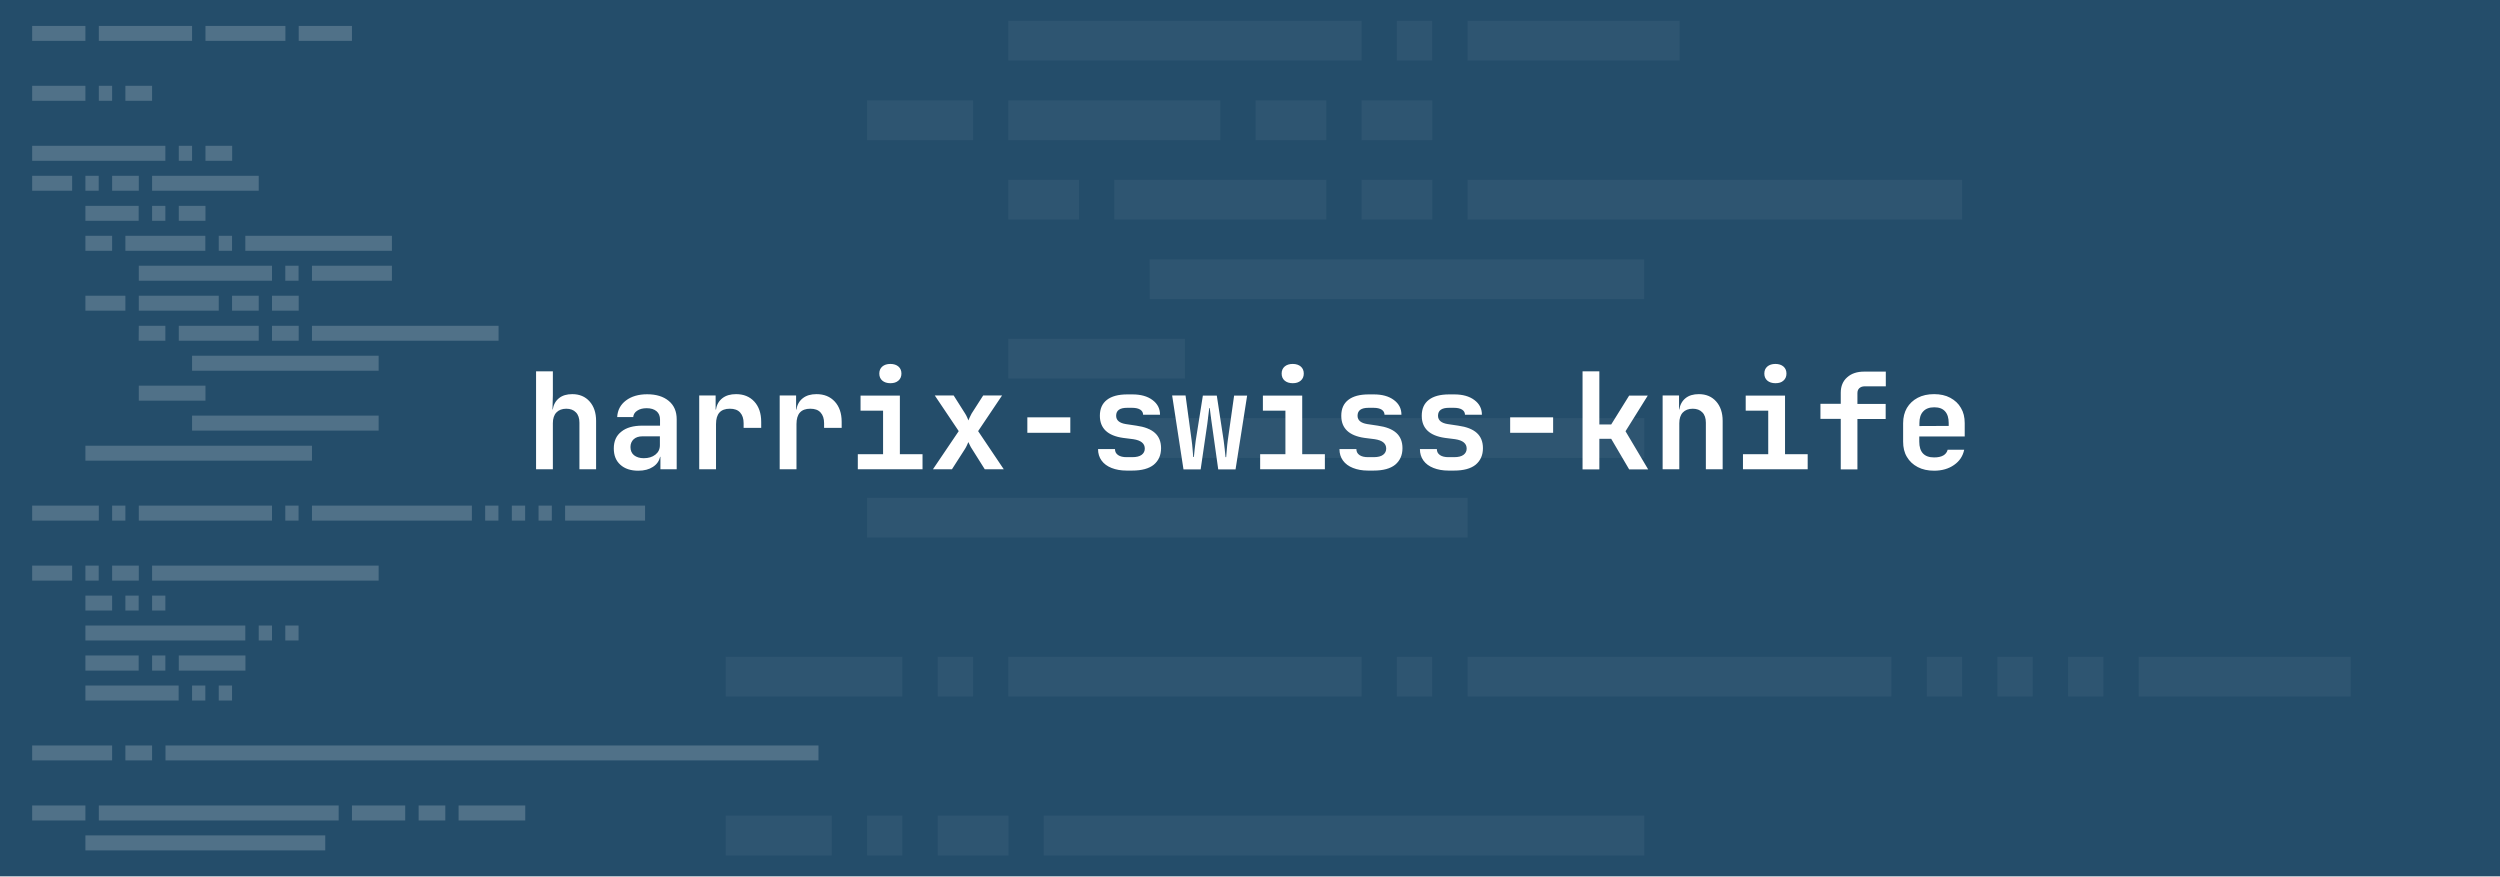
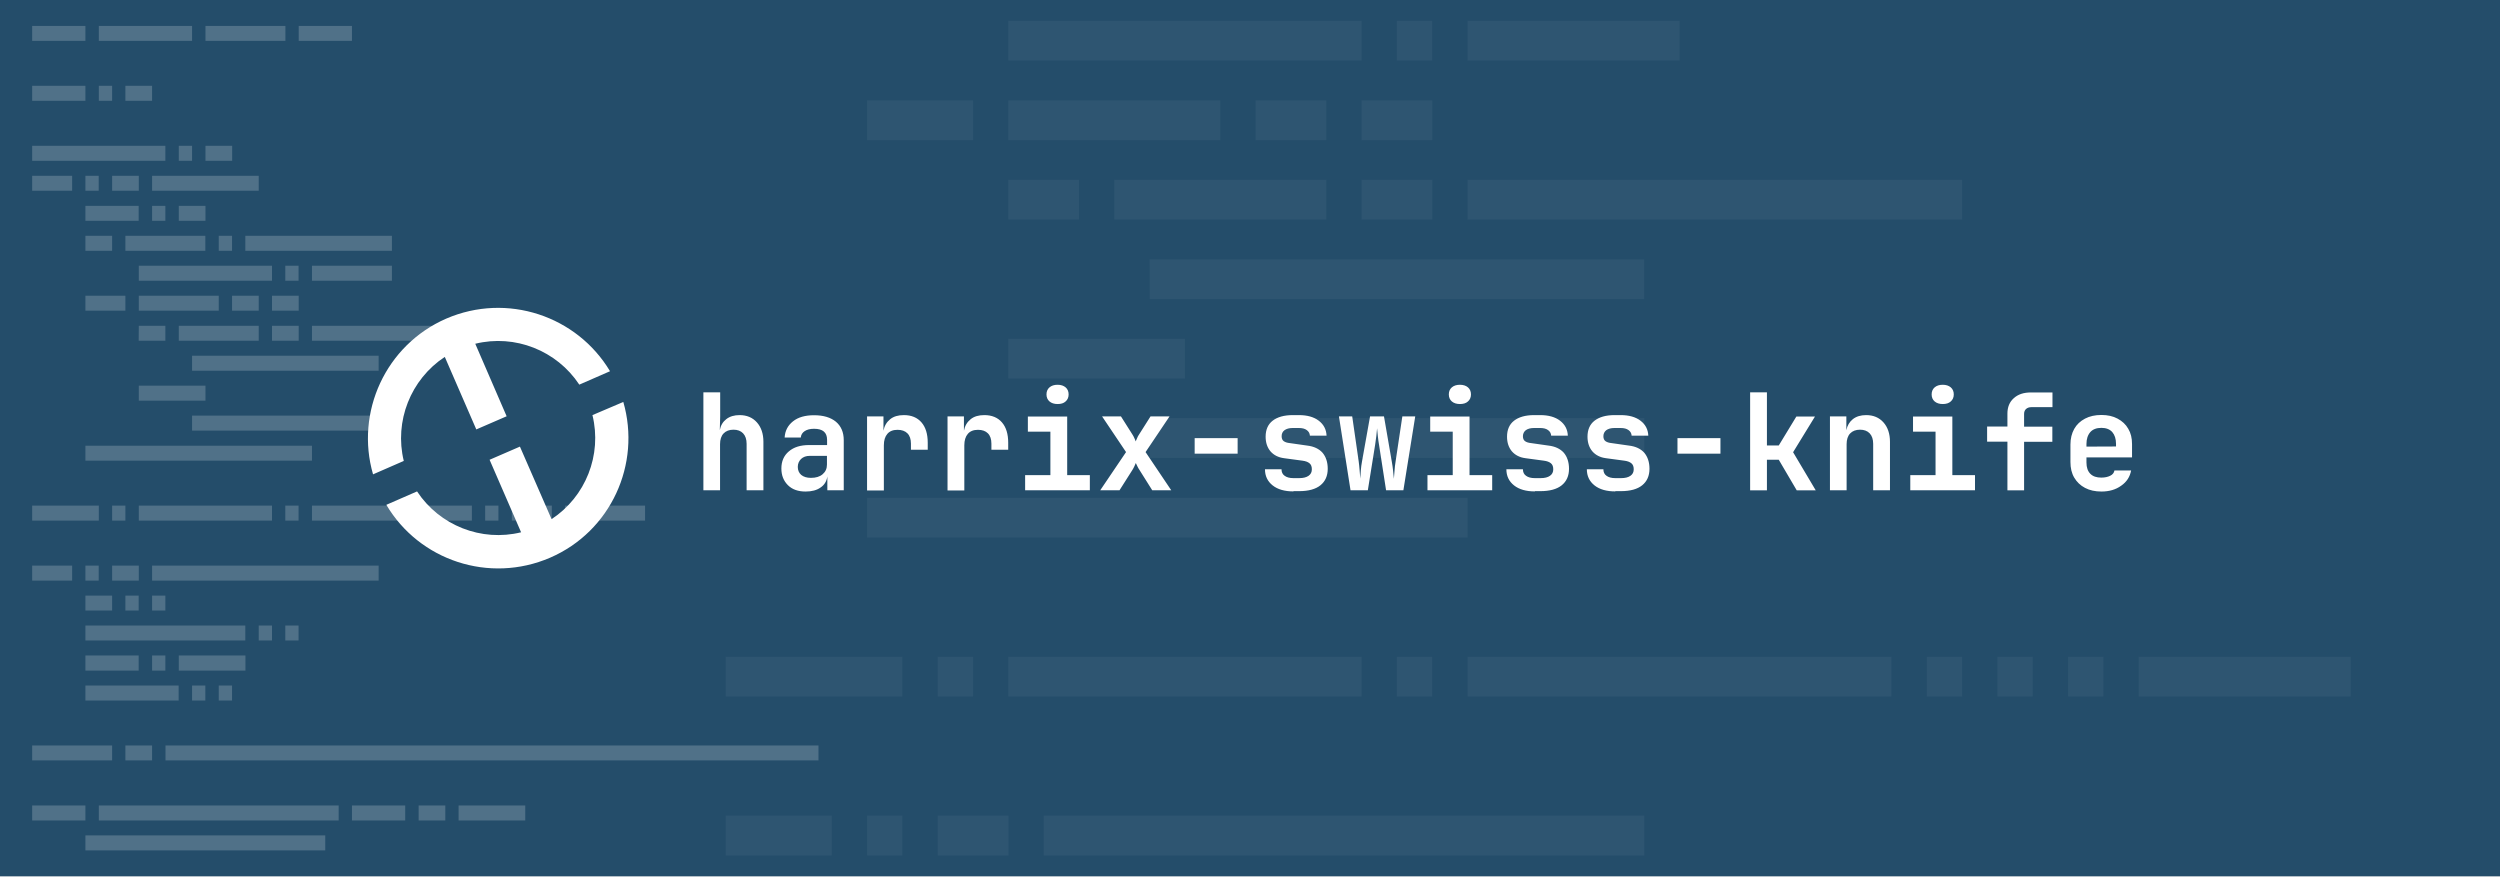
<svg xmlns="http://www.w3.org/2000/svg" xml:space="preserve" viewBox="0 0 1920 673">
  <path d="M0 0h1920v673H0z" style="fill:#244d6a" />
  <path d="M24.7 19.9h40.9v11.5H24.7zm51.2 0h71.6v11.5H75.9zm81.9 0h61.4v11.5h-61.4zm71.6 0h40.9v11.5h-40.9zm-204.7 46h40.9v11.5H24.7zm51.2 0h10.2v11.5H75.9zm20.4 0h20.5v11.5H96.3zM24.7 112H127v11.5H24.7zm112.6 0h10.2v11.5h-10.2zm20.5 0h20.5v11.5h-20.5zM24.7 135h30.7v11.5H24.7zm40.9 0h10.2v11.5H65.6zm20.5 0h20.5v11.5H86.1zm30.7 0h81.9v11.5h-81.9zm-51.2 23.1h40.9v11.5H65.6zm51.2 0H127v11.5h-10.2zm20.5 0h20.5v11.5h-20.5zm-71.7 23h20.5v11.5H65.6zm30.7 0h61.4v11.5H96.3zm71.7 0h10.2v11.5H168zm20.4 0H301v11.5H188.4zm-81.8 23h102.3v11.5H106.6zm112.5 0h10.2v11.5h-10.2zm20.5 0H301v11.5h-61.4zm-174 23h30.7v11.5H65.6zm41 0H168v11.5h-61.4zm71.6 0h20.5v11.5h-20.5zm30.7 0h20.5v11.5h-20.5zm-102.3 23.1H127v11.5h-20.5zm30.7 0h61.4v11.5h-61.4zm71.6 0h20.5v11.5h-20.5zm30.7 0h143.3v11.5H239.6zm-92.1 23h143.3v11.5H147.5zm-40.9 23h51.2v11.5h-51.2zm40.9 23h143.3v11.5H147.5zm-81.9 23.1h174v11.5h-174zm-40.9 46h51.2v11.5H24.7zm61.4 0h10.2v11.5H86.1zm20.5 0h102.3v11.5H106.6zm112.5 0h10.2v11.5h-10.2zm20.5 0h122.8v11.5H239.6zm133 0h10.2v11.5h-10.2zm20.5 0h10.2v11.5h-10.2zm20.5 0h10.2v11.5h-10.2zm20.4 0h61.4v11.5H434zM24.7 434.4h30.7v11.5H24.7zm40.9 0h10.2v11.5H65.6zm20.5 0h20.5v11.5H86.1zm30.7 0h174v11.5h-174zm-51.2 23h20.5v11.5H65.6zm30.7 0h10.2v11.5H96.3zm20.5 0H127v11.5h-10.2zm-51.2 23h122.8v11.5H65.6zm133.1 0h10.2v11.5h-10.2zm20.4 0h10.2v11.5h-10.2zm-153.5 23h40.9V515H65.6zm51.2 0H127V515h-10.2zm20.5 0h51.2V515h-51.2zm-71.7 23.1h71.6V538H65.6zm81.9 0h10.2V538h-10.2zm20.5 0h10.2V538H168zm-143.3 46h61.4V584H24.7zm71.6 0h20.5V584H96.3zm30.8 0h501.5V584H127.1zM24.7 618.6h40.9v11.5H24.7zm51.2 0h184.2v11.5H75.9zm194.4 0h40.9v11.5h-40.9zm51.2 0H342v11.5h-20.5zm30.7 0h51.2v11.5h-51.2zm-286.6 23h184.2v11.5H65.6z" style="opacity:.2;fill:#fff" />
  <path d="M774.4 16h271.3v30.5H774.4zm298.4 0h27.1v30.5h-27.1zm54.3 0h162.8v30.5h-162.8zM665.9 77.1h81.4v30.5h-81.4zm108.5 0h162.8v30.5H774.4zm189.9 0h54.3v30.5h-54.3zm81.4 0h54.3v30.5h-54.3zm-271.3 61h54.3v30.5h-54.3zm81.4 0h162.8v30.5H855.8zm189.9 0h54.3v30.5h-54.3zm81.4 0h379.8v30.5h-379.8zm-244.2 61.1h379.8v30.5H883zm-108.5 61H910v30.5H774.4zm108.6 61h379.8v30.5H883zm-217.1 61.1h461.2v30.5H665.9zM557.4 504.4H693v30.5H557.4zm162.8 0h27.1v30.5h-27.1zm54.2 0h271.3v30.5H774.4zm298.4 0h27.1v30.5h-27.1zm54.3 0h325.5v30.5h-325.5zm352.7 0h27.1v30.5h-27.1zm54.2 0h27.1v30.5H1534zm54.3 0h27.1v30.5h-27.1zm54.2 0h162.8v30.5h-162.8zm-1085.1 122h81.4V657h-81.4zm108.5 0H693V657h-27.1zm54.3 0h54.3V657h-54.3zm81.4 0h461.2V657H801.6z" style="opacity:5.000000e-02;fill:#fff" />
  <path d="M406 29.3h1109.1v168.8H406z" style="fill:none" />
-   <path d="M411.7 360.4v-75.2h12.9v18.5l-.3 10.8h.2q.9-5.55 4.8-8.7c2.6-2.1 6-3.1 10.2-3.1 5.6 0 10 1.9 13.3 5.6s5 8.7 5 14.9v37.2H445v-35.8c0-3.4-.9-6.1-2.7-7.9-1.8-1.9-4.3-2.8-7.4-2.8-3.2 0-5.8 1-7.6 2.9s-2.7 4.7-2.7 8.2v35.4zm78.5 1.1c-5.8 0-10.4-1.5-13.8-4.6s-5-7.2-5-12.5c0-5.6 1.9-9.9 5.8-12.9 3.8-3.1 9.2-4.6 16.1-4.6h13.6v-4.7c0-2.7-.9-4.9-2.7-6.4s-4.3-2.3-7.5-2.3c-3 0-5.4.6-7.3 1.9-1.9 1.2-2.9 2.9-3.1 4.9H474c.3-5.3 2.5-9.5 6.7-12.7s9.7-4.8 16.3-4.8c7 0 12.5 1.7 16.6 5.1s6.1 8.1 6.1 14.1v38.4h-12.5v-9.6h-.2c-.8 3.3-2.6 5.9-5.6 7.8-2.9 1.9-6.6 2.9-11.2 2.9m4.2-9.6c3.6 0 6.6-.9 8.9-2.7s3.5-4.2 3.5-7.3v-6.8h-13.3c-2.9 0-5.1.7-6.8 2.2-1.6 1.5-2.5 3.5-2.5 6q0 4.05 2.7 6.3c1.9 1.5 4.4 2.3 7.5 2.3m42.6 8.5v-56.7h12.6v10.8h.3c.5-3.7 2.2-6.6 4.9-8.7s6.2-3.1 10.5-3.1c5.8 0 10.5 1.9 14 5.7s5.3 9 5.3 15.6v4.6h-13.5V325c0-3.5-.9-6.2-2.7-8.2s-4.4-2.9-7.9-2.9c-7.1 0-10.6 3.9-10.6 11.8v34.7zm61.8 0v-56.7h12.6v10.8h.3c.5-3.7 2.2-6.6 4.9-8.7s6.2-3.1 10.5-3.1c5.8 0 10.5 1.9 14 5.7s5.3 9 5.3 15.6v4.6h-13.5V325c0-3.5-.9-6.2-2.7-8.2s-4.4-2.9-7.9-2.9c-7.1 0-10.6 3.9-10.6 11.8v34.7zm60 0v-11.6h19.4v-33.4h-17.3v-11.6h30.2v45h17.4v11.6zm25-66.1c-2.6 0-4.7-.7-6.2-2s-2.3-3.1-2.3-5.4.8-4.1 2.3-5.4 3.6-2 6.2-2 4.7.7 6.2 2 2.3 3.1 2.3 5.4-.8 4.1-2.3 5.4c-1.6 1.4-3.6 2-6.2 2m32.7 66.1 19.8-29.3-18.4-27.4h14.5l8.8 13.9c.5.8 1.1 1.8 1.5 2.8.5 1 .8 1.9 1 2.5.3-.6.7-1.4 1.1-2.5l1.4-2.8 8.9-13.9h14.5l-18.4 27.4 19.7 29.3h-14.6l-9.8-15.6c-.6-.8-1.1-1.8-1.6-2.8-.5-1.1-.9-1.9-1.2-2.5-.3.6-.7 1.5-1.1 2.5-.5 1.1-1 2-1.5 2.8l-10 15.6zm72.5-28v-11.9h33v11.9zm76.1 29c-4.3 0-8.1-.7-11.4-2s-5.9-3.2-7.7-5.7-2.7-5.4-2.7-8.8h13c0 2 .8 3.5 2.4 4.6s3.8 1.6 6.5 1.6h4.4q4.8 0 7.2-1.8t2.4-4.8c0-3.9-2.9-6.3-8.8-7.2l-7.9-1c-11.9-1.7-17.8-7.4-17.8-17 0-5.4 1.8-9.4 5.4-12.2s8.8-4.2 15.7-4.2h3.9c6.4 0 11.5 1.4 15.4 4.3s5.8 6.6 5.8 11.3h-13c0-1.6-.7-2.9-2.2-3.9-1.4-.9-3.5-1.4-6.2-1.4h-3.9c-5.6 0-8.4 2-8.4 6.1 0 3.5 2.5 5.6 7.5 6.4l8 1.2c6.4.9 11.1 2.7 14.3 5.6 3.1 2.8 4.7 6.7 4.7 11.7 0 5.4-1.9 9.6-5.6 12.7-3.7 3-9.3 4.5-16.5 4.5zm43.8-1-8.7-56.7h10.3l4.7 34.7c.3 2 .5 4.2.7 6.6s.3 4.4.5 6h.5c.1-1.6.3-3.6.6-5.9.3-2.4.5-4.6.8-6.6l5.5-34.7h10.7l5.3 34.7c.3 2 .5 4.2.8 6.6q.45 3.6.6 6h.5c.1-1.6.3-3.7.5-6 .2-2.4.4-4.6.7-6.6l4.9-34.7h10l-8.9 56.7h-13.3l-4.9-34.9c-.3-1.9-.6-4.1-.9-6.4s-.5-4.3-.7-5.8h-.4c-.2 1.5-.4 3.5-.7 5.8-.3 2.4-.6 4.5-.8 6.4l-5.1 34.9h-13.2zm58.9 0v-11.6h19.4v-33.4h-17.3v-11.6h30.2v45h17.4v11.6zm25-66.1c-2.6 0-4.7-.7-6.2-2s-2.3-3.1-2.3-5.4.8-4.1 2.3-5.4 3.6-2 6.2-2 4.7.7 6.2 2 2.3 3.1 2.3 5.4-.8 4.1-2.3 5.4c-1.6 1.4-3.6 2-6.2 2m57.7 67.1c-4.3 0-8.1-.7-11.4-2s-5.9-3.2-7.7-5.7-2.7-5.4-2.7-8.8h13c0 2 .8 3.5 2.4 4.6s3.8 1.6 6.5 1.6h4.4q4.8 0 7.2-1.8t2.4-4.8c0-3.9-2.9-6.3-8.8-7.2l-7.9-1c-11.9-1.7-17.8-7.4-17.8-17 0-5.4 1.8-9.4 5.4-12.2s8.8-4.2 15.7-4.2h3.9c6.4 0 11.5 1.4 15.4 4.3s5.8 6.6 5.8 11.3h-13c0-1.6-.7-2.9-2.2-3.9-1.4-.9-3.5-1.4-6.2-1.4h-3.9c-5.6 0-8.4 2-8.4 6.1 0 3.5 2.5 5.6 7.5 6.4l8 1.2c6.4.9 11.1 2.7 14.3 5.6 3.1 2.8 4.7 6.7 4.7 11.7 0 5.4-1.9 9.6-5.6 12.7-3.7 3-9.3 4.5-16.5 4.5zm61.8 0c-4.3 0-8.1-.7-11.4-2s-5.9-3.2-7.7-5.7-2.7-5.4-2.7-8.8h13c0 2 .8 3.5 2.4 4.6s3.8 1.6 6.5 1.6h4.4q4.8 0 7.2-1.8t2.4-4.8c0-3.9-2.9-6.3-8.8-7.2l-7.9-1c-11.9-1.7-17.8-7.4-17.8-17 0-5.4 1.8-9.4 5.4-12.2s8.8-4.2 15.7-4.2h3.9c6.4 0 11.5 1.4 15.4 4.3s5.8 6.6 5.8 11.3h-13c0-1.6-.7-2.9-2.2-3.9-1.4-.9-3.5-1.4-6.2-1.4h-3.9c-5.6 0-8.4 2-8.4 6.1 0 3.5 2.5 5.6 7.5 6.4l8 1.2c6.4.9 11.1 2.7 14.3 5.6 3.1 2.8 4.7 6.7 4.7 11.7 0 5.4-1.9 9.6-5.6 12.7-3.7 3-9.3 4.5-16.5 4.5zm47.5-29v-11.9h33v11.9zm55.6 28v-75.2h12.9V326h9.1l13.8-22.2h14.3l-17.1 27.4 17.4 29.3h-14.6l-13.8-23.5h-9.1v23.5h-12.9zm61.5 0v-56.7h12.6v10.8h.2q.9-5.55 4.8-8.7c2.6-2.1 6-3.1 10.2-3.1 5.6 0 10 1.9 13.3 5.6s5 8.7 5 14.9v37.2h-12.9v-35.8c0-3.4-.9-6.1-2.7-7.9-1.8-1.9-4.3-2.8-7.4-2.8-3.2 0-5.8 1-7.6 2.9s-2.7 4.7-2.7 8.2v35.4zm61.7 0v-11.6h19.4v-33.4h-17.3v-11.6h30.2v45h17.4v11.6zm24.9-66.1c-2.6 0-4.7-.7-6.2-2s-2.3-3.1-2.3-5.4.8-4.1 2.3-5.4 3.6-2 6.2-2 4.7.7 6.2 2 2.3 3.1 2.3 5.4-.8 4.1-2.3 5.4c-1.5 1.4-3.5 2-6.2 2m50.2 66.1v-38.7h-15.6v-11.6h15.6v-8.5c0-4.9 1.6-8.9 4.9-11.8 3.3-3 7.7-4.4 13.1-4.4h16.6v11.3H1432c-1.6 0-3 .5-4 1.4s-1.5 2.2-1.5 3.8v8.3h21.7v11.6h-21.7v38.7h-12.8zm71.7 1.1c-4.8 0-9-.9-12.6-2.8s-6.3-4.4-8.3-7.8c-2-3.3-2.9-7.2-2.9-11.7V325c0-4.5 1-8.4 2.9-11.7 2-3.3 4.7-5.9 8.3-7.8s7.8-2.8 12.6-2.8c4.7 0 8.9.9 12.4 2.8s6.3 4.4 8.2 7.8c2 3.3 2.9 7.2 2.9 11.7v10.2H1474v4c0 8 3.8 12.1 11.4 12.1 5.9 0 9.4-2 10.4-5.9h12.7q-1.5 7.35-7.8 11.7c-4.1 2.9-9.3 4.4-15.3 4.4m-11.3-36.5v2.2l22.5-.1v-2.2c0-3.9-.9-6.9-2.8-9s-4.6-3.1-8.3-3.1c-3.8 0-6.6 1.1-8.5 3.2-2 2.1-2.9 5.1-2.9 9" style="fill:#fff" />
+   <path d="M540.2 376.5v-75.2h12.9v18.5l-.3 10.5c.7-3.6 2.4-6.4 5-8.4 2.7-2.1 6.1-3.1 10.2-3.1 5.6 0 10 1.9 13.3 5.6s5 8.7 5 14.9v37.2h-12.9v-35.6q0-5.25-2.7-8.1c-1.8-1.9-4.3-2.8-7.4-2.8-3.2 0-5.8 1-7.6 2.9s-2.7 4.7-2.7 8.2v35.4zm78.5 1c-5.8 0-10.3-1.6-13.6-4.9s-5-7.5-5-12.8c0-5.5 1.9-9.9 5.7-13.1 3.8-3.3 9-4.9 15.6-4.9h13.8v-4c0-5.7-3.3-8.5-10-8.5q-4.5 0-7.2 1.8c-1.8 1.2-2.8 2.8-3 4.9h-12.4c.3-5.1 2.4-9.2 6.4-12.4s9.4-4.7 16.2-4.7c7.2 0 12.8 1.7 16.8 5 4 3.4 6 8.1 6 14.2v38.4h-12.6v-10.6c-.5 3.6-2.2 6.5-5.2 8.5-2.9 2.1-6.8 3.1-11.5 3.1m4.1-10.5c3.8 0 6.8-.9 9-2.8s3.3-4.3 3.3-7.4v-6.7h-13.2c-2.8 0-5 .8-6.7 2.4-1.6 1.6-2.5 3.6-2.5 6.1s.9 4.6 2.6 6.1c1.8 1.5 4.3 2.3 7.5 2.3m43.1 9.5v-56.7h12.6v11c.7-3.7 2.4-6.6 5.1-8.8s6.2-3.2 10.6-3.2c5.8 0 10.3 1.9 13.5 5.6q4.8 5.55 4.8 15.6v5.4h-12.9v-4.7c0-3.4-.9-6.1-2.7-7.9s-4.3-2.7-7.6-2.7c-3.4 0-6 1-7.8 3.1s-2.7 5-2.7 8.8v34.7h-12.9zm61.8 0v-56.7h12.6v11c.7-3.7 2.4-6.6 5.1-8.8s6.2-3.2 10.6-3.2c5.8 0 10.3 1.9 13.5 5.6q4.8 5.55 4.8 15.6v5.4h-12.9v-4.7c0-3.4-.9-6.1-2.7-7.9s-4.3-2.7-7.6-2.7c-3.4 0-6 1-7.8 3.1s-2.7 5-2.7 8.8v34.7h-12.9zm59.6 0v-11.6h19.4v-33.4h-17.3v-11.6h30.2v45H837v11.6zm24.9-66.2c-2.6 0-4.7-.7-6.2-2s-2.3-3.1-2.3-5.4.8-4.1 2.3-5.4 3.6-2 6.2-2 4.7.7 6.2 2 2.3 3.1 2.3 5.4-.8 4.1-2.3 5.4c-1.5 1.4-3.5 2-6.2 2m32.8 66.2 19.8-29.3-18.4-27.4h14.5l8.8 13.9c.5.8 1.1 1.8 1.5 2.8.5 1 .8 1.9 1 2.5.3-.6.6-1.4 1.1-2.5.4-1 .9-2 1.5-2.8l8.8-13.9h14.6l-18.4 27.4 19.7 29.3h-14.6l-9.8-15.6c-.6-.8-1.1-1.8-1.6-2.8-.5-1.1-.9-1.9-1.2-2.5-.3.6-.7 1.5-1.1 2.5-.5 1.1-1 2-1.5 2.8l-9.9 15.6zm72.5-28.1v-11.9h33v11.9zm75.9 29c-6.7 0-12.1-1.5-16-4.6s-5.9-7.2-5.9-12.4h12.7c0 2.2.8 3.9 2.4 5 1.6 1.2 3.9 1.8 6.7 1.8h4.5q4.65 0 7.2-1.8c1.7-1.2 2.5-2.8 2.5-5 0-2.1-.6-3.6-1.8-4.6s-3-1.7-5.4-2l-14.1-1.9c-4.5-.6-8-2.4-10.5-5.3-2.4-2.9-3.7-6.6-3.7-11.2q0-8.1 5.4-12.3c3.6-2.8 8.7-4.3 15.5-4.3h4.7c6.3 0 11.4 1.4 15.2 4.3s5.8 6.7 6 11.5H1006c-.1-1.8-.9-3.2-2.4-4.3s-3.5-1.6-6.1-1.6h-4.7c-2.7 0-4.8.6-6.3 1.7s-2.2 2.7-2.2 4.6c0 1.7.5 3 1.6 3.8s2.6 1.3 4.7 1.5l13.3 1.9c5.2.6 9.1 2.5 11.8 5.5 2.6 3.1 4 7.2 4 12.3 0 5.5-1.9 9.7-5.6 12.7s-9.2 4.5-16.4 4.5h-4.3zm43.8-.9-8.9-56.7h10.2l5 34.7c.3 2.1.5 4.4.7 6.9s.4 4.5.5 6.2c.1-1.6.2-3.7.4-6.2s.5-4.8.9-6.9l6.2-34.7h10.7l6 34.7c.4 2.1.7 4.4 1 7 .2 2.5.4 4.6.6 6.2.1-1.6.3-3.7.5-6.2s.4-4.8.8-7l5.2-34.7h9.9l-9.1 56.7h-13.3l-5.4-34.9c-.3-1.9-.7-4.1-.9-6.6-.3-2.5-.5-4.5-.6-6.1-.1 1.6-.3 3.6-.6 6.1s-.7 4.7-.9 6.6l-5.6 34.9zm59.1 0v-11.6h19.4v-33.4h-17.3v-11.6h30.2v45h17.4v11.6zm24.9-66.2c-2.6 0-4.7-.7-6.2-2s-2.3-3.1-2.3-5.4.8-4.1 2.3-5.4 3.6-2 6.2-2 4.7.7 6.2 2 2.3 3.1 2.3 5.4-.8 4.1-2.3 5.4c-1.5 1.4-3.6 2-6.2 2m57.6 67.1c-6.7 0-12.1-1.5-16-4.6s-5.9-7.2-5.9-12.4h12.7c0 2.2.8 3.9 2.4 5 1.6 1.2 3.9 1.8 6.7 1.8h4.5q4.65 0 7.2-1.8c1.7-1.2 2.5-2.8 2.5-5 0-2.1-.6-3.6-1.8-4.6s-3-1.7-5.4-2l-14.1-1.9c-4.5-.6-8-2.4-10.5-5.3-2.4-2.9-3.7-6.6-3.7-11.2q0-8.1 5.4-12.3c3.6-2.8 8.7-4.3 15.4-4.3h4.7c6.3 0 11.4 1.4 15.2 4.3s5.8 6.7 6 11.5h-12.8c-.1-1.8-.9-3.2-2.4-4.3s-3.5-1.6-6.1-1.6h-4.7c-2.7 0-4.8.6-6.3 1.7-1.4 1.1-2.2 2.7-2.2 4.6 0 1.7.5 3 1.6 3.8s2.6 1.3 4.7 1.5l13.3 1.9c5.2.6 9.1 2.5 11.8 5.5 2.6 3.1 4 7.2 4 12.3 0 5.5-1.9 9.7-5.6 12.7s-9.2 4.5-16.4 4.5h-4.2zm61.8 0c-6.7 0-12.1-1.5-16-4.6s-5.9-7.2-5.9-12.4h12.7c0 2.2.8 3.9 2.4 5 1.6 1.2 3.9 1.8 6.7 1.8h4.5q4.65 0 7.2-1.8c1.7-1.2 2.5-2.8 2.5-5 0-2.1-.6-3.6-1.8-4.6s-3-1.7-5.4-2l-14.1-1.9c-4.5-.6-8-2.4-10.5-5.3-2.4-2.9-3.7-6.6-3.7-11.2q0-8.1 5.4-12.3c3.6-2.8 8.7-4.3 15.4-4.3h4.7c6.3 0 11.4 1.4 15.2 4.3s5.8 6.7 6 11.5h-12.8c-.1-1.8-.9-3.2-2.4-4.3s-3.5-1.6-6.1-1.6h-4.7c-2.7 0-4.8.6-6.3 1.7-1.4 1.1-2.2 2.7-2.2 4.6 0 1.7.5 3 1.6 3.8s2.6 1.3 4.7 1.5l13.3 1.9c5.2.6 9.1 2.5 11.8 5.5 2.6 3.1 4 7.2 4 12.3 0 5.5-1.9 9.7-5.6 12.7s-9.2 4.5-16.4 4.5h-4.2zm47.7-29v-11.9h33v11.9zm55.8 28.1v-75.2h12.9v40.8h9.1l13.5-22.2h14.3l-16.8 27.4 17.4 29.3h-14.6l-13.8-23.5h-9.1v23.5h-12.9zm61.3 0v-56.7h12.6v10.6c.7-3.6 2.4-6.4 5-8.5 2.7-2.1 6.1-3.1 10.2-3.1 5.6 0 10 1.9 13.3 5.6s5 8.7 5 14.9v37.2h-12.9v-35.6q0-5.25-2.7-8.1c-1.8-1.9-4.3-2.8-7.4-2.8-3.2 0-5.8 1-7.6 2.9s-2.7 4.7-2.7 8.2v35.4zm61.7 0v-11.6h19.4v-33.4h-17.3v-11.6h30.2v45h17.4v11.6zm24.9-66.2c-2.6 0-4.7-.7-6.2-2s-2.3-3.1-2.3-5.4.8-4.1 2.3-5.4 3.6-2 6.2-2 4.7.7 6.2 2 2.3 3.1 2.3 5.4-.8 4.1-2.3 5.4c-1.5 1.4-3.6 2-6.2 2m49.7 66.2v-37.3h-15.6v-11.6h15.6v-10c0-4.9 1.6-8.9 4.9-11.8 3.3-3 7.7-4.4 13.1-4.4h16.6v11.3H1560c-1.6 0-3 .5-4 1.4s-1.5 2.2-1.5 3.8v9.8h21.7v11.6h-21.7v37.3h-12.8zm72.2 1c-4.8 0-9-.9-12.6-2.8s-6.3-4.5-8.3-7.9-2.9-7.4-2.9-12v-13.4c0-4.6 1-8.6 2.9-12s4.7-6 8.3-7.9 7.8-2.8 12.6-2.8c4.7 0 8.9.9 12.4 2.8s6.3 4.4 8.2 7.8c2 3.3 2.9 7.2 2.9 11.7v10.3h-35v3.9q0 5.7 3 8.7c2 2 4.8 2.9 8.4 2.9 2.7 0 5-.5 6.8-1.4 1.9-.9 3-2.3 3.3-4.1h12.8c-.9 4.9-3.4 8.8-7.6 11.7-4.1 3-9.2 4.5-15.2 4.5m-11.5-36.5v2l22.7-.1v-2c0-3.9-1-6.9-2.9-9.1-1.9-2.1-4.7-3.2-8.3-3.2-3.8 0-6.6 1.1-8.5 3.2-2 2.3-3 5.3-3 9.2M455 318.8c7.5 30.6-5.2 62.7-31.4 79.9L399.3 343 376 353.1l24.2 55.7c-30.5 7.5-62.6-5.2-79.9-31.4l-23.6 10.3c25.3 42.7 79 60.8 125.8 40.6 46.7-20.2 70-71.9 56.2-119.6zm-112.3-74.1c-46.6 20.3-70 72-56.2 119.6l23.6-10.3c-7.4-30.4 5.2-62.6 31.5-79.9l24.2 55.7 23.3-10.1L365 264c30.5-7.5 62.6 5.2 79.9 31.4l23.6-10.3c-25.4-42.5-79-60.6-125.8-40.4" style="fill:#fff" />
</svg>
